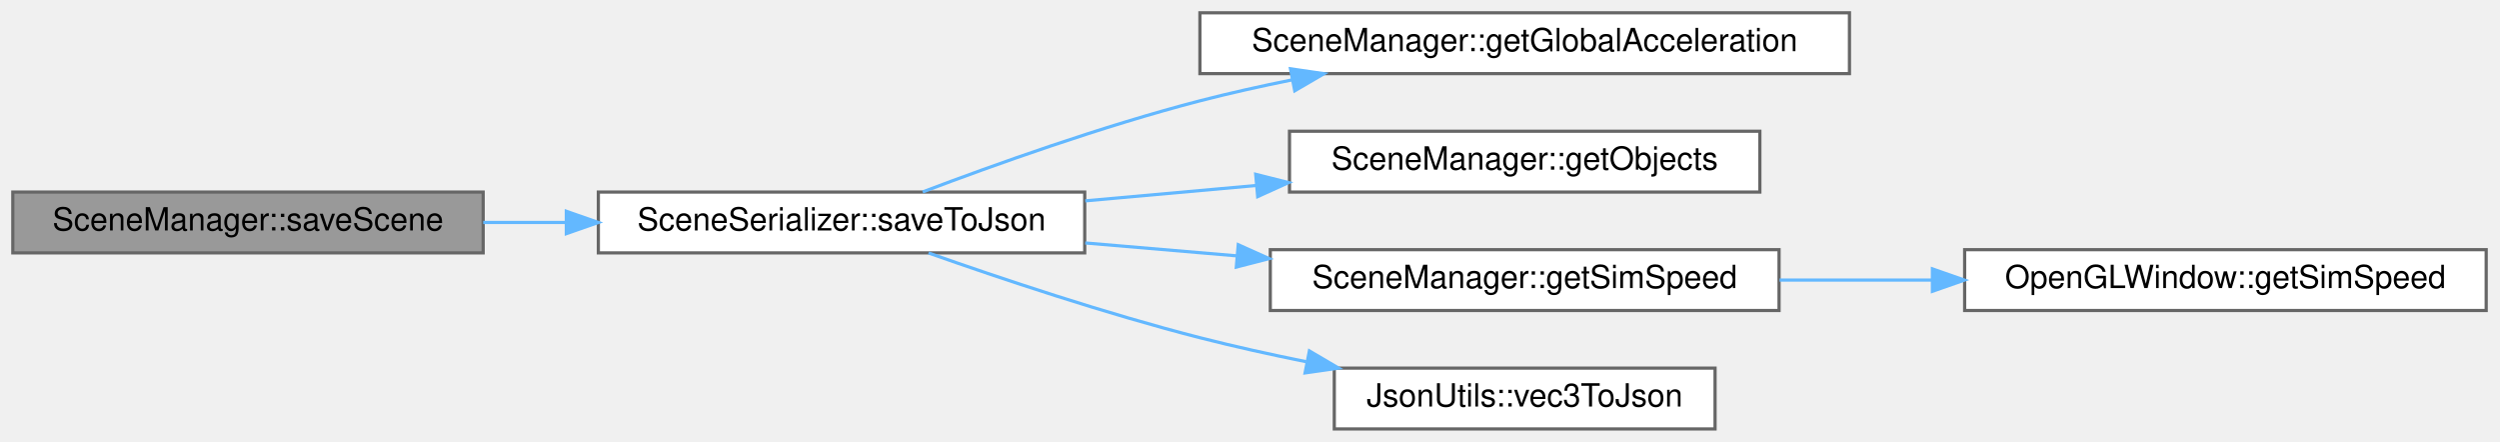
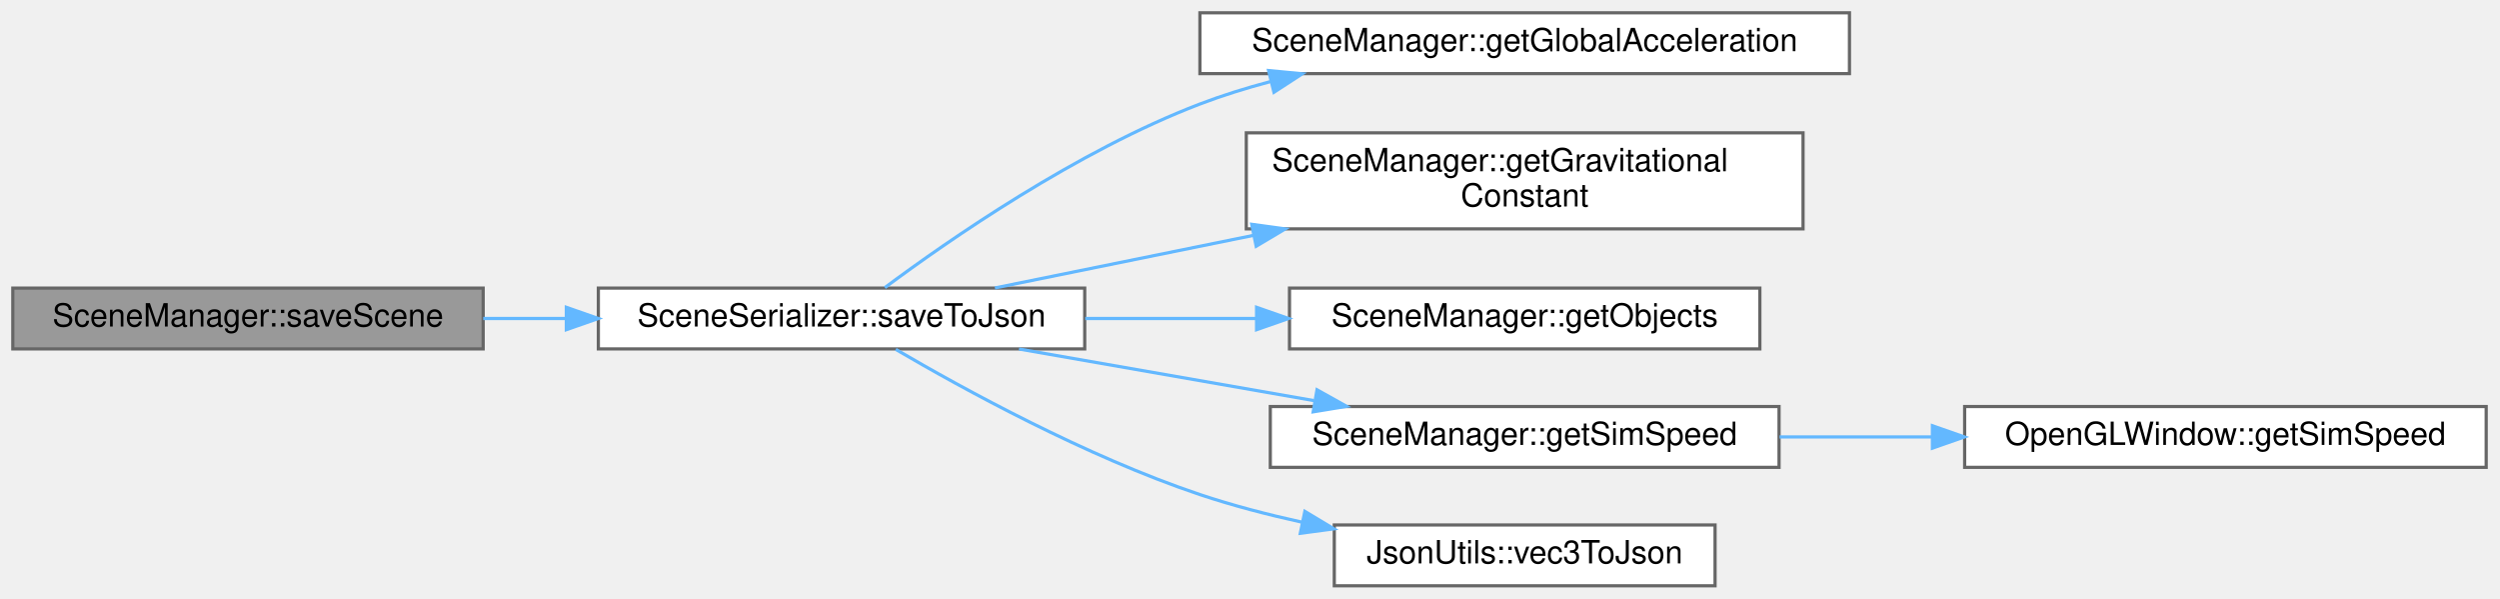
- <svg xmlns="http://www.w3.org/2000/svg" xmlns:xlink="http://www.w3.org/1999/xlink" width="781pt" height="138pt" viewBox="0.00 0.00 781.00 138.00">
-   <g id="graph0" class="graph" transform="scale(1 1) rotate(0) translate(4 134)">
+ <svg xmlns="http://www.w3.org/2000/svg" xmlns:xlink="http://www.w3.org/1999/xlink" width="781pt" height="187pt" viewBox="0.00 0.00 781.00 187.00">
+   <g id="graph0" class="graph" transform="scale(1 1) rotate(0) translate(4 183)">
    <g id="Node000001" class="node">
      <g id="a_Node000001">
        <a xlink:title=" ">
-           <polygon fill="#999999" stroke="#666666" points="147,-74 0,-74 0,-55 147,-55 147,-74" />
-           <text text-anchor="middle" x="73.5" y="-62" font-family="Helvetica,sans-Serif" font-size="10.00">SceneManager::saveScene</text>
+           <polygon fill="#999999" stroke="#666666" points="147,-93 0,-93 0,-74 147,-74 147,-93" />
+           <text text-anchor="middle" x="73.5" y="-81" font-family="Helvetica,sans-Serif" font-size="10.00">SceneManager::saveScene</text>
        </a>
      </g>
    </g>
    <g id="Node000002" class="node">
      <g id="a_Node000002">
        <a xlink:href="classSceneSerializer.html#a56e278bcdda1f03f192797122dd6d0c0" target="_top" xlink:title=" ">
-           <polygon fill="white" stroke="#666666" points="335,-74 183,-74 183,-55 335,-55 335,-74" />
-           <text text-anchor="middle" x="259" y="-62" font-family="Helvetica,sans-Serif" font-size="10.00">SceneSerializer::saveToJson</text>
+           <polygon fill="white" stroke="#666666" points="335,-93 183,-93 183,-74 335,-74 335,-93" />
+           <text text-anchor="middle" x="259" y="-81" font-family="Helvetica,sans-Serif" font-size="10.00">SceneSerializer::saveToJson</text>
        </a>
      </g>
    </g>
    <g id="edge1_Node000001_Node000002" class="edge">
      <g id="a_edge1_Node000001_Node000002">
        <a xlink:title=" ">
-           <path fill="none" stroke="#63b8ff" d="M147.02,-64.5C155.52,-64.5 164.25,-64.5 172.89,-64.5" />
-           <polygon fill="#63b8ff" stroke="#63b8ff" points="172.99,-68 182.99,-64.5 172.99,-61 172.99,-68" />
+           <path fill="none" stroke="#63b8ff" d="M147.02,-83.5C155.52,-83.5 164.25,-83.5 172.89,-83.5" />
+           <polygon fill="#63b8ff" stroke="#63b8ff" points="172.99,-87 182.99,-83.5 172.99,-80 172.99,-87" />
        </a>
      </g>
    </g>
    <g id="Node000003" class="node">
      <g id="a_Node000003">
        <a xlink:href="classSceneManager.html#ad73f1ee3bdfe2567544871845707ce0f" target="_top" xlink:title=" ">
-           <polygon fill="white" stroke="#666666" points="574,-130 371,-130 371,-111 574,-111 574,-130" />
-           <text text-anchor="middle" x="472.5" y="-118" font-family="Helvetica,sans-Serif" font-size="10.00">SceneManager::getGlobalAcceleration</text>
+           <polygon fill="white" stroke="#666666" points="574,-179 371,-179 371,-160 574,-160 574,-179" />
+           <text text-anchor="middle" x="472.5" y="-167" font-family="Helvetica,sans-Serif" font-size="10.00">SceneManager::getGlobalAcceleration</text>
        </a>
      </g>
    </g>
    <g id="edge2_Node000002_Node000003" class="edge">
      <g id="a_edge2_Node000002_Node000003">
        <a xlink:title=" ">
-           <path fill="none" stroke="#63b8ff" d="M284.36,-74.04C306.63,-82.48 340.63,-94.63 371,-102.5 380.23,-104.89 390.02,-107.07 399.73,-109.03" />
-           <polygon fill="#63b8ff" stroke="#63b8ff" points="399.31,-112.51 409.79,-110.98 400.64,-105.64 399.31,-112.51" />
+           <path fill="none" stroke="#63b8ff" d="M272.54,-93.15C292.33,-107.88 332.52,-135.8 371,-150.5 378.04,-153.19 385.5,-155.51 393.05,-157.51" />
+           <polygon fill="#63b8ff" stroke="#63b8ff" points="392.47,-160.96 403.01,-159.95 394.14,-154.17 392.47,-160.96" />
        </a>
      </g>
    </g>
    <g id="Node000004" class="node">
      <g id="a_Node000004">
+         <a xlink:href="classSceneManager.html#a5117d2cabac5d1f95994f47f530b377b" target="_top" xlink:title=" ">
+           <polygon fill="white" stroke="#666666" points="559.5,-141.5 385.5,-141.5 385.5,-111.5 559.5,-111.5 559.5,-141.5" />
+           <text text-anchor="start" x="393.5" y="-129.5" font-family="Helvetica,sans-Serif" font-size="10.00">SceneManager::getGravitational</text>
+           <text text-anchor="middle" x="472.5" y="-118.5" font-family="Helvetica,sans-Serif" font-size="10.00">Constant</text>
+         </a>
+       </g>
+     </g>
+     <g id="edge3_Node000002_Node000004" class="edge">
+       <g id="a_edge3_Node000002_Node000004">
+         <a xlink:title=" ">
+           <path fill="none" stroke="#63b8ff" d="M306.94,-93.04C330.68,-97.87 360.21,-103.87 387.68,-109.46" />
+           <polygon fill="#63b8ff" stroke="#63b8ff" points="387.19,-112.93 397.69,-111.49 388.59,-106.07 387.19,-112.93" />
+         </a>
+       </g>
+     </g>
+     <g id="Node000005" class="node">
+       <g id="a_Node000005">
        <a xlink:href="classSceneManager.html#ad8688edec501c8e945dff1a85c7e33c7" target="_top" xlink:title=" ">
          <polygon fill="white" stroke="#666666" points="546,-93 399,-93 399,-74 546,-74 546,-93" />
          <text text-anchor="middle" x="472.5" y="-81" font-family="Helvetica,sans-Serif" font-size="10.00">SceneManager::getObjects</text>
        </a>
      </g>
    </g>
-     <g id="edge3_Node000002_Node000004" class="edge">
-       <g id="a_edge3_Node000002_Node000004">
+     <g id="edge4_Node000002_Node000005" class="edge">
+       <g id="a_edge4_Node000002_Node000005">
        <a xlink:title=" ">
-           <path fill="none" stroke="#63b8ff" d="M335.16,-71.25C352.43,-72.8 370.89,-74.46 388.47,-76.04" />
-           <polygon fill="#63b8ff" stroke="#63b8ff" points="388.44,-79.55 398.71,-76.96 389.06,-72.58 388.44,-79.55" />
+           <path fill="none" stroke="#63b8ff" d="M335.16,-83.5C352.43,-83.5 370.89,-83.5 388.47,-83.5" />
+           <polygon fill="#63b8ff" stroke="#63b8ff" points="388.71,-87 398.71,-83.5 388.71,-80 388.71,-87" />
        </a>
      </g>
    </g>
-     <g id="Node000005" class="node">
-       <g id="a_Node000005">
+     <g id="Node000006" class="node">
+       <g id="a_Node000006">
        <a xlink:href="classSceneManager.html#ae085a7aade1b9a2adcb7d9f1b2660790" target="_top" xlink:title=" ">
          <polygon fill="white" stroke="#666666" points="552,-56 393,-56 393,-37 552,-37 552,-56" />
          <text text-anchor="middle" x="472.5" y="-44" font-family="Helvetica,sans-Serif" font-size="10.00">SceneManager::getSimSpeed</text>
        </a>
      </g>
    </g>
-     <g id="edge4_Node000002_Node000005" class="edge">
-       <g id="a_edge4_Node000002_Node000005">
+     <g id="edge5_Node000002_Node000006" class="edge">
+       <g id="a_edge5_Node000002_Node000006">
        <a xlink:title=" ">
-           <path fill="none" stroke="#63b8ff" d="M335.16,-58.1C350.45,-56.8 366.68,-55.42 382.4,-54.08" />
-           <polygon fill="#63b8ff" stroke="#63b8ff" points="382.98,-57.55 392.64,-53.21 382.38,-50.57 382.98,-57.55" />
+           <path fill="none" stroke="#63b8ff" d="M314.47,-73.97C342.6,-69.05 377.13,-63.01 406.64,-57.85" />
+           <polygon fill="#63b8ff" stroke="#63b8ff" points="407.6,-61.23 416.85,-56.06 406.4,-54.34 407.6,-61.23" />
        </a>
      </g>
    </g>
-     <g id="Node000007" class="node">
-       <g id="a_Node000007">
+     <g id="Node000008" class="node">
+       <g id="a_Node000008">
        <a xlink:href="namespaceJsonUtils.html#aa9bf373a72d131da0b8d71ade1295533" target="_top" xlink:title=" ">
          <polygon fill="white" stroke="#666666" points="532,-19 413,-19 413,0 532,0 532,-19" />
          <text text-anchor="middle" x="472.5" y="-7" font-family="Helvetica,sans-Serif" font-size="10.00">JsonUtils::vec3ToJson</text>
        </a>
      </g>
    </g>
-     <g id="edge6_Node000002_Node000007" class="edge">
-       <g id="a_edge6_Node000002_Node000007">
+     <g id="edge7_Node000002_Node000008" class="edge">
+       <g id="a_edge7_Node000002_Node000008">
        <a xlink:title=" ">
-           <path fill="none" stroke="#63b8ff" d="M286.19,-54.97C308.51,-47.09 341.56,-36.03 371,-28.5 381.67,-25.77 393.07,-23.25 404.21,-21" />
-           <polygon fill="#63b8ff" stroke="#63b8ff" points="405.22,-24.37 414.35,-19 403.87,-17.5 405.22,-24.37" />
+           <path fill="none" stroke="#63b8ff" d="M275.95,-73.85C296.99,-61.53 335.52,-40.39 371,-28.5 381.18,-25.09 392.16,-22.23 403,-19.85" />
+           <polygon fill="#63b8ff" stroke="#63b8ff" points="403.8,-23.25 412.88,-17.79 402.38,-16.4 403.8,-23.25" />
        </a>
      </g>
    </g>
-     <g id="Node000006" class="node">
-       <g id="a_Node000006">
+     <g id="Node000007" class="node">
+       <g id="a_Node000007">
        <a xlink:href="classOpenGLWindow.html#aeabd921e42871e7ecb6d2297580d5b81" target="_top" xlink:title=" ">
          <polygon fill="white" stroke="#666666" points="773,-56 610,-56 610,-37 773,-37 773,-56" />
          <text text-anchor="middle" x="691.5" y="-44" font-family="Helvetica,sans-Serif" font-size="10.00">OpenGLWindow::getSimSpeed</text>
        </a>
      </g>
    </g>
-     <g id="edge5_Node000005_Node000006" class="edge">
-       <g id="a_edge5_Node000005_Node000006">
+     <g id="edge6_Node000006_Node000007" class="edge">
+       <g id="a_edge6_Node000006_Node000007">
        <a xlink:title=" ">
          <path fill="none" stroke="#63b8ff" d="M552.15,-46.5C567.57,-46.5 583.87,-46.5 599.65,-46.5" />
          <polygon fill="#63b8ff" stroke="#63b8ff" points="599.93,-50 609.93,-46.5 599.93,-43 599.93,-50" />
        </a>
      </g>
    </g>
  </g>
</svg>
